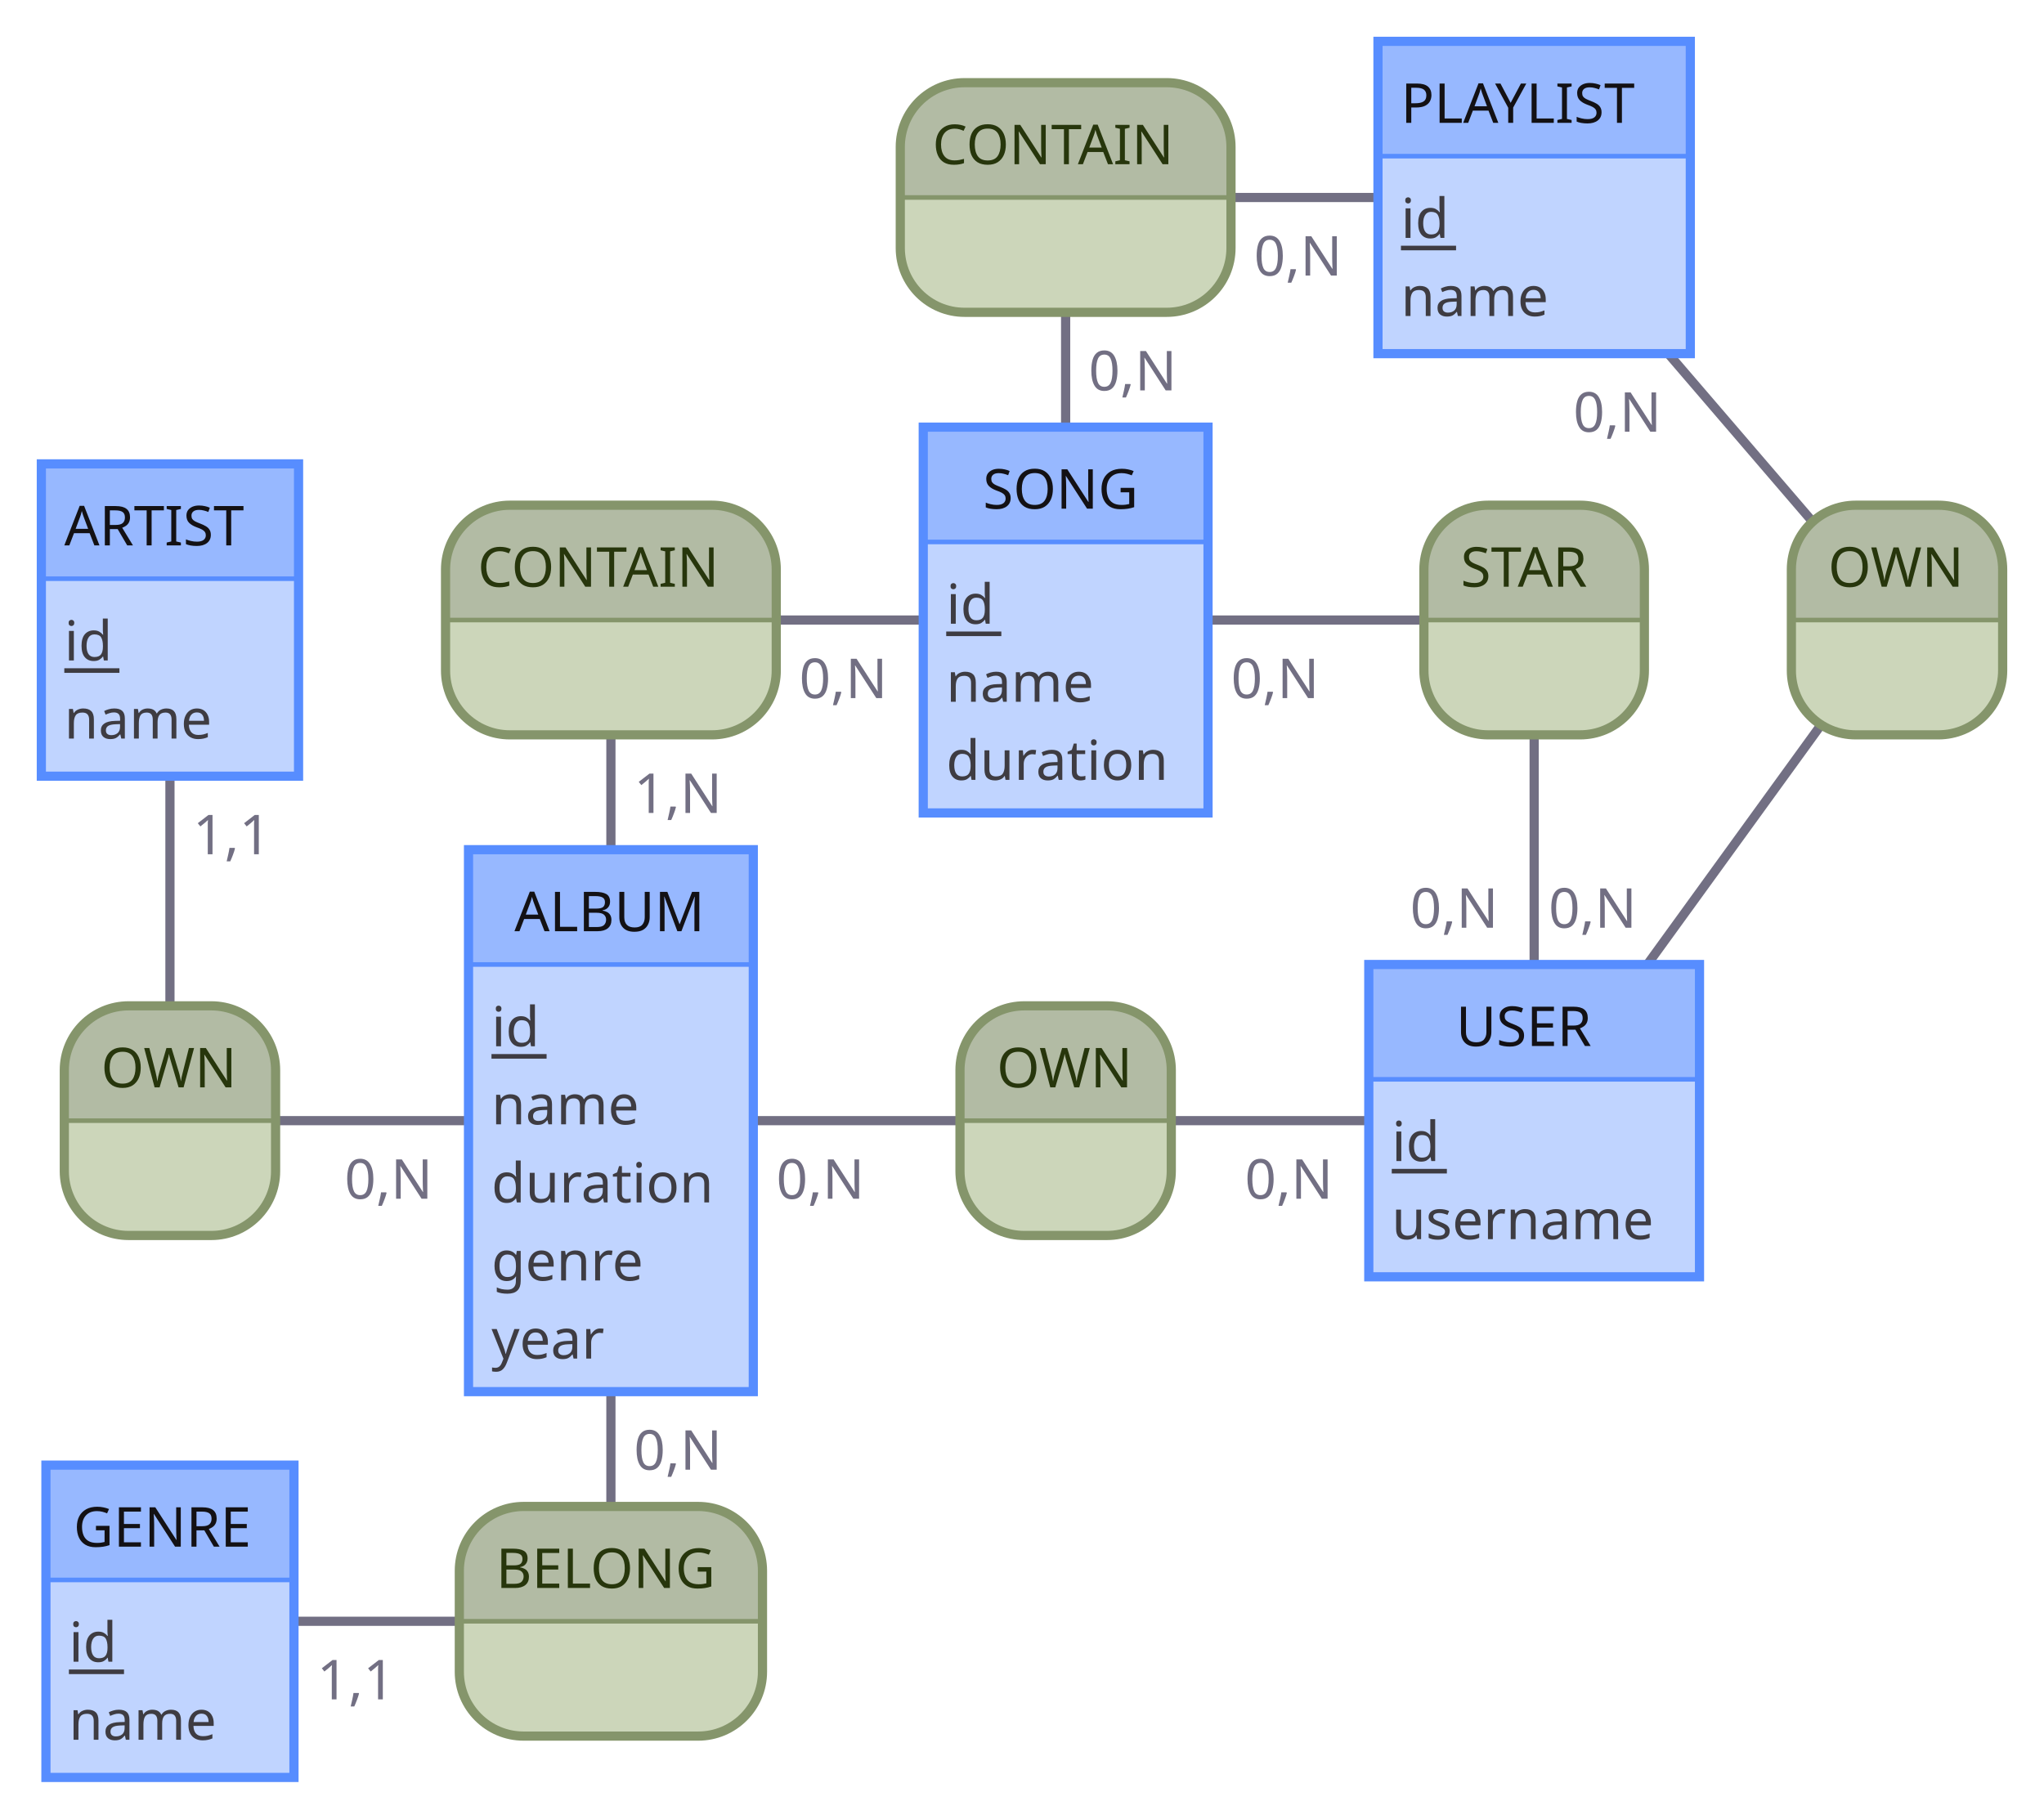
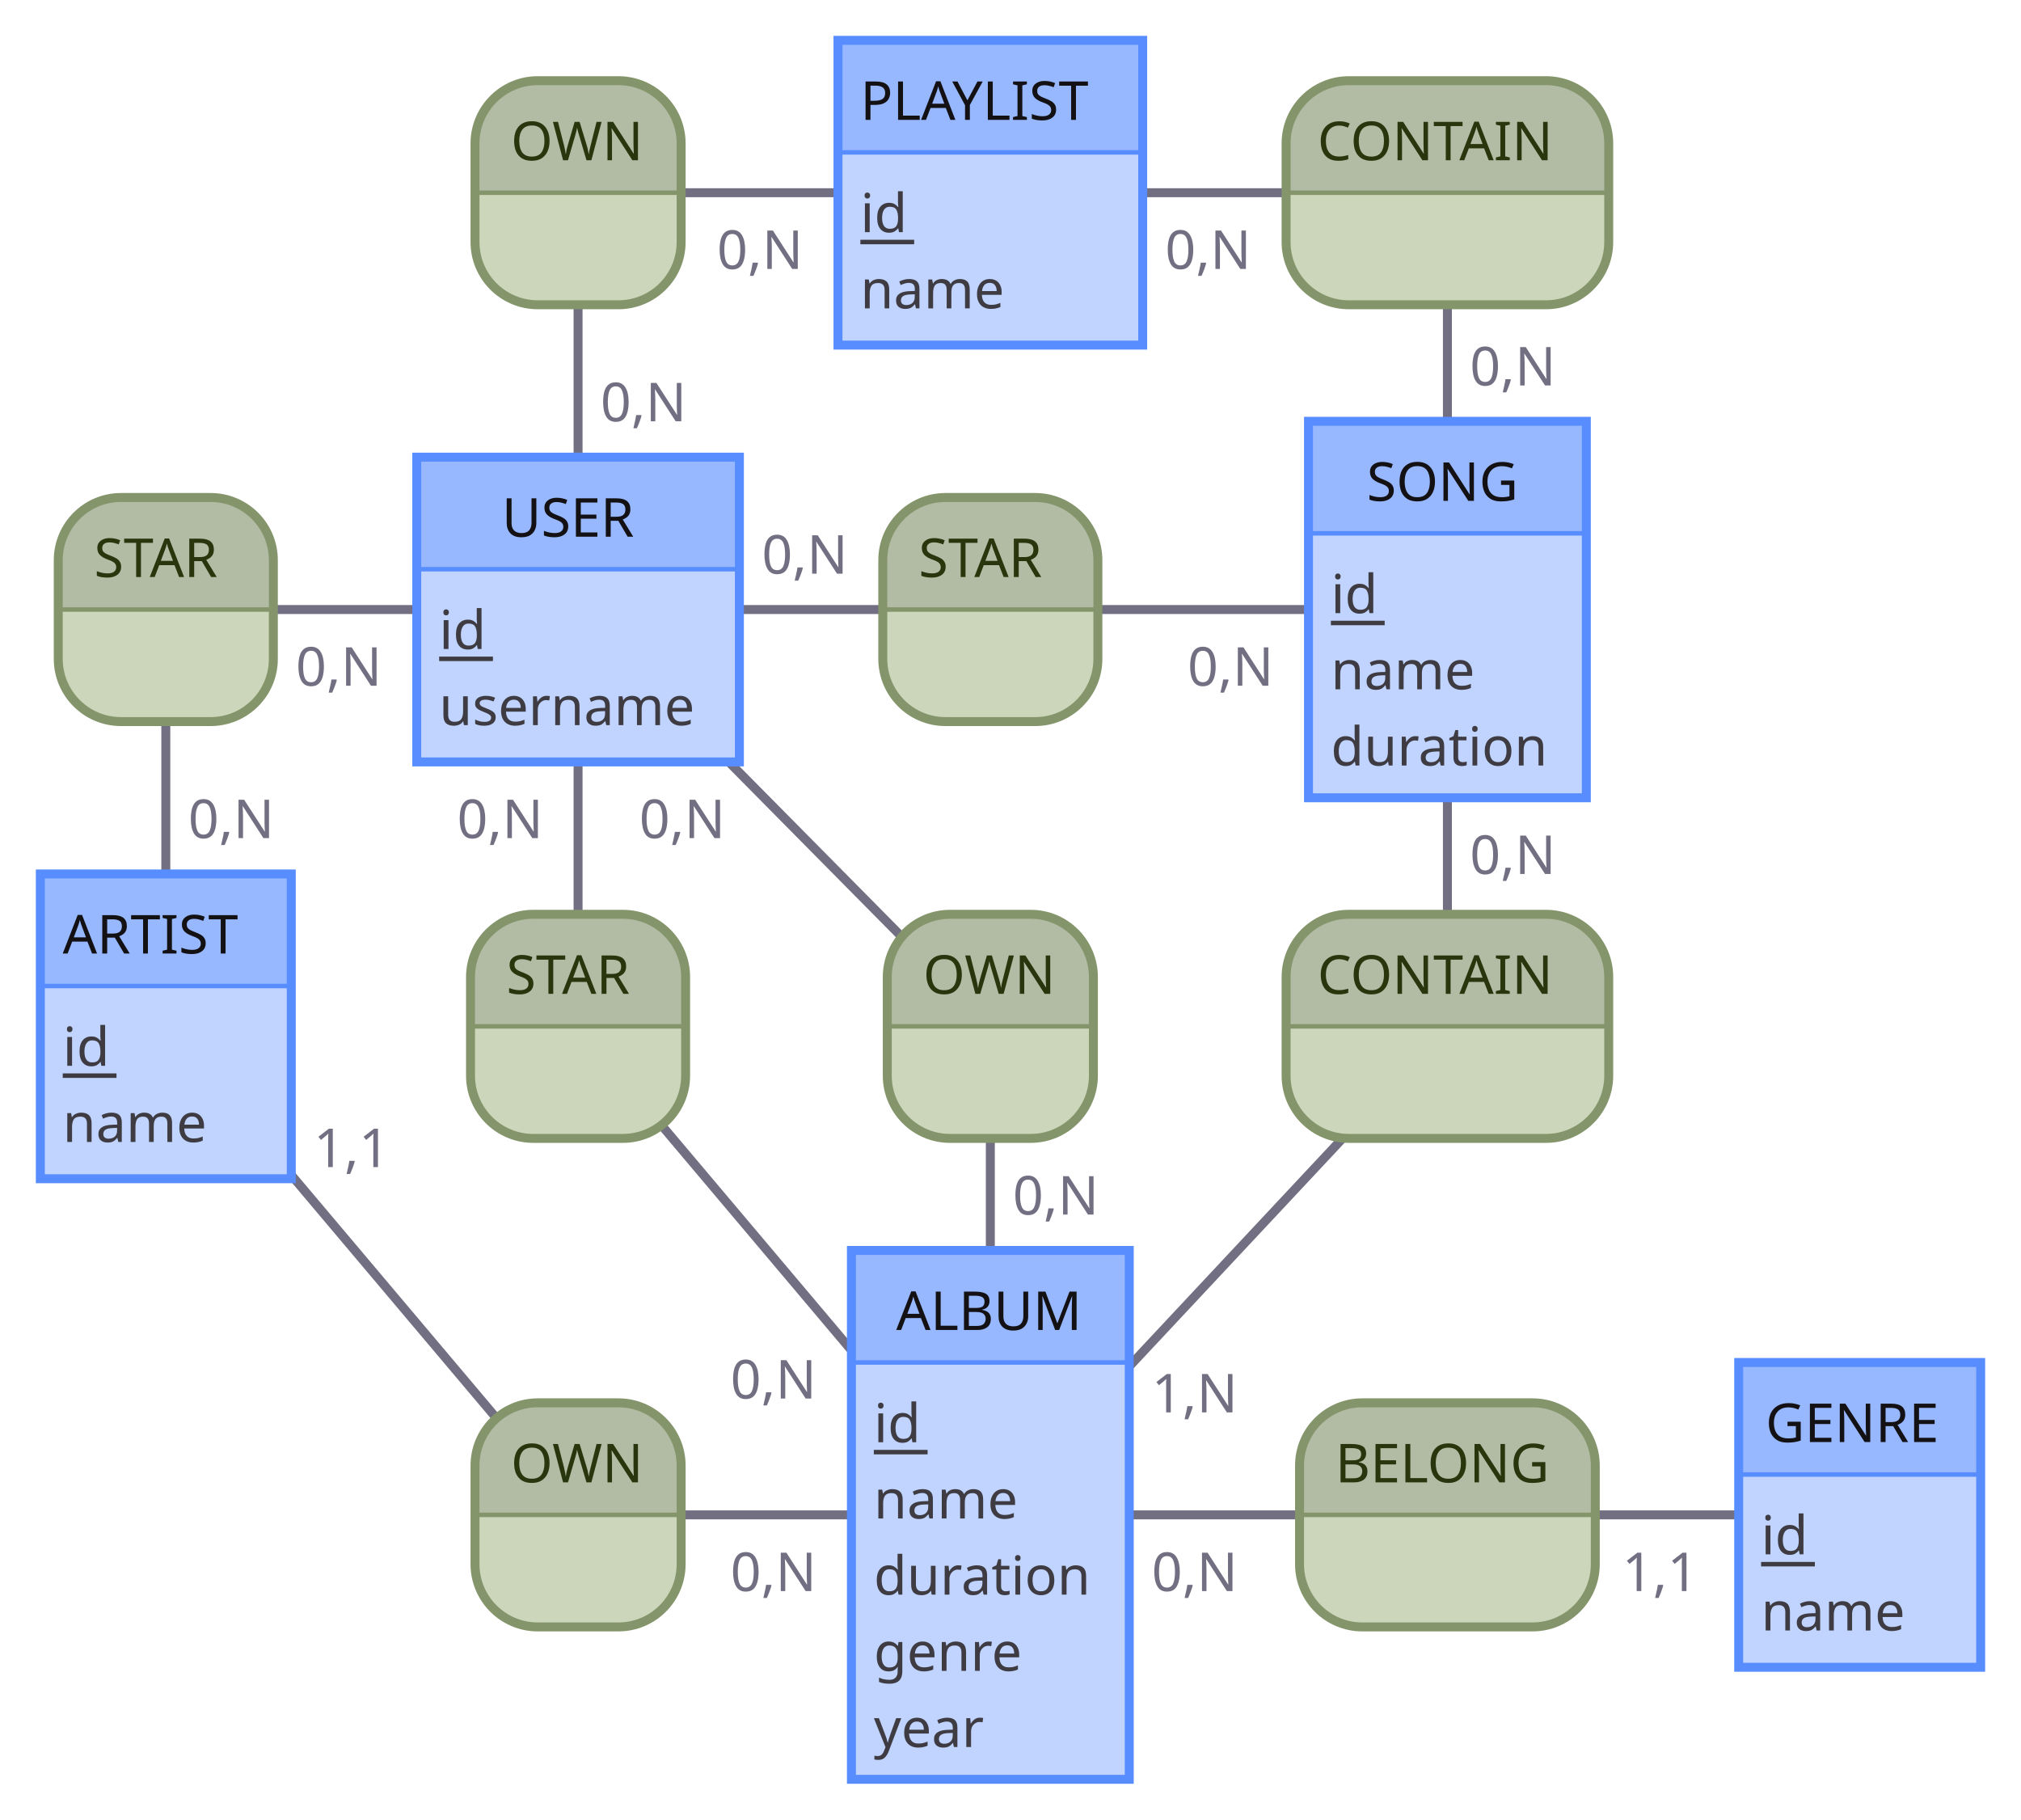
- <svg xmlns="http://www.w3.org/2000/svg" width="445" height="396" viewBox="0 0 445 396">
-   <rect id="frame" x="0" y="0" width="445" height="396" fill="none" stroke="none" stroke-width="0" />
+ <svg xmlns="http://www.w3.org/2000/svg" width="451" height="406" viewBox="0 0 451 406">
+   <rect id="frame" x="0" y="0" width="451" height="406" fill="none" stroke="none" stroke-width="0" />
  <g>
-     <line x1="334" y1="43" x2="232" y2="43" stroke="#726f83" stroke-width="2" />
-     <text x="273" y="60" fill="#726f83" font-family="Verdana" font-size="12">0,N</text>
-     <line x1="232" y1="135" x2="232" y2="43" stroke="#726f83" stroke-width="2" />
-     <text x="237" y="85" fill="#726f83" font-family="Verdana" font-size="12">0,N</text>
+     <line x1="221" y1="43" x2="129" y2="43" stroke="#726f83" stroke-width="2" />
+     <text x="160" y="60" fill="#726f83" font-family="Verdana" font-size="12">0,N</text>
+     <line x1="129" y1="136" x2="129" y2="43" stroke="#726f83" stroke-width="2" />
+     <text x="134" y="94" fill="#726f83" font-family="Verdana" font-size="12">0,N</text>
    <g>
-       <path d="M254 18 a14 14 90 0 1 14 14 V43 h-72 V32 a14 14 90 0 1 14 -14" fill="#b2bba4" stroke="#b2bba4" stroke-width="0" />
-       <path d="M268 43 v11 a14 14 90 0 1 -14 14 H210 a14 14 90 0 1 -14 -14 V43 H72" fill="#ccd6ba" stroke="#ccd6ba" stroke-width="0" />
-       <rect x="196" y="18" width="72" height="50" fill="none" rx="14" stroke="#85956b" stroke-width="2" />
-       <line x1="196" y1="43" x2="268" y2="43" stroke="#85956b" stroke-width="1" />
-       <text x="203" y="35.75" fill="#27360c" font-family="Verdana" font-size="12">CONTAIN</text>
+       <path d="M138 18 a14 14 90 0 1 14 14 V43 h-46 V32 a14 14 90 0 1 14 -14" fill="#b2bba4" stroke="#b2bba4" stroke-width="0" />
+       <path d="M152 43 v11 a14 14 90 0 1 -14 14 H120 a14 14 90 0 1 -14 -14 V43 H46" fill="#ccd6ba" stroke="#ccd6ba" stroke-width="0" />
+       <rect x="106" y="18" width="46" height="50" fill="none" rx="14" stroke="#85956b" stroke-width="2" />
+       <line x1="106" y1="43" x2="152" y2="43" stroke="#85956b" stroke-width="1" />
+       <text x="114" y="35.75" fill="#27360c" font-family="Verdana" font-size="12">OWN</text>
    </g>
  </g>
  <g>
-     <line x1="133" y1="244" x2="133" y2="135" stroke="#726f83" stroke-width="2" />
-     <text x="138" y="177" fill="#726f83" font-family="Verdana" font-size="12">1,N</text>
-     <line x1="232" y1="135" x2="133" y2="135" stroke="#726f83" stroke-width="2" />
-     <text x="174" y="152" fill="#726f83" font-family="Verdana" font-size="12">0,N</text>
+     <line x1="221" y1="43" x2="323" y2="43" stroke="#726f83" stroke-width="2" />
+     <text x="260" y="60" fill="#726f83" font-family="Verdana" font-size="12">0,N</text>
+     <line x1="323" y1="136" x2="323" y2="43" stroke="#726f83" stroke-width="2" />
+     <text x="328" y="86" fill="#726f83" font-family="Verdana" font-size="12">0,N</text>
    <g>
-       <path d="M155 110 a14 14 90 0 1 14 14 V135 h-72 V124 a14 14 90 0 1 14 -14" fill="#b2bba4" stroke="#b2bba4" stroke-width="0" />
-       <path d="M169 135 v11 a14 14 90 0 1 -14 14 H111 a14 14 90 0 1 -14 -14 V135 H72" fill="#ccd6ba" stroke="#ccd6ba" stroke-width="0" />
-       <rect x="97" y="110" width="72" height="50" fill="none" rx="14" stroke="#85956b" stroke-width="2" />
-       <line x1="97" y1="135" x2="169" y2="135" stroke="#85956b" stroke-width="1" />
-       <text x="104" y="127.75" fill="#27360c" font-family="Verdana" font-size="12">CONTAIN</text>
+       <path d="M345 18 a14 14 90 0 1 14 14 V43 h-72 V32 a14 14 90 0 1 14 -14" fill="#b2bba4" stroke="#b2bba4" stroke-width="0" />
+       <path d="M359 43 v11 a14 14 90 0 1 -14 14 H301 a14 14 90 0 1 -14 -14 V43 H72" fill="#ccd6ba" stroke="#ccd6ba" stroke-width="0" />
+       <rect x="287" y="18" width="72" height="50" fill="none" rx="14" stroke="#85956b" stroke-width="2" />
+       <line x1="287" y1="43" x2="359" y2="43" stroke="#85956b" stroke-width="1" />
+       <text x="294" y="35.75" fill="#27360c" font-family="Verdana" font-size="12">CONTAIN</text>
    </g>
  </g>
  <g>
-     <line x1="232" y1="135" x2="334" y2="135" stroke="#726f83" stroke-width="2" />
-     <text x="268" y="152" fill="#726f83" font-family="Verdana" font-size="12">0,N</text>
-     <line x1="334" y1="244" x2="334" y2="135" stroke="#726f83" stroke-width="2" />
-     <text x="307" y="202" fill="#726f83" font-family="Verdana" font-size="12">0,N</text>
+     <line x1="37" y1="229" x2="37" y2="136" stroke="#726f83" stroke-width="2" />
+     <text x="42" y="187" fill="#726f83" font-family="Verdana" font-size="12">0,N</text>
+     <line x1="129" y1="136" x2="37" y2="136" stroke="#726f83" stroke-width="2" />
+     <text x="66" y="153" fill="#726f83" font-family="Verdana" font-size="12">0,N</text>
    <g>
-       <path d="M344 110 a14 14 90 0 1 14 14 V135 h-48 V124 a14 14 90 0 1 14 -14" fill="#b2bba4" stroke="#b2bba4" stroke-width="0" />
-       <path d="M358 135 v11 a14 14 90 0 1 -14 14 H324 a14 14 90 0 1 -14 -14 V135 H48" fill="#ccd6ba" stroke="#ccd6ba" stroke-width="0" />
-       <rect x="310" y="110" width="48" height="50" fill="none" rx="14" stroke="#85956b" stroke-width="2" />
-       <line x1="310" y1="135" x2="358" y2="135" stroke="#85956b" stroke-width="1" />
-       <text x="318" y="127.75" fill="#27360c" font-family="Verdana" font-size="12">STAR</text>
+       <path d="M47 111 a14 14 90 0 1 14 14 V136 h-48 V125 a14 14 90 0 1 14 -14" fill="#b2bba4" stroke="#b2bba4" stroke-width="0" />
+       <path d="M61 136 v11 a14 14 90 0 1 -14 14 H27 a14 14 90 0 1 -14 -14 V136 H48" fill="#ccd6ba" stroke="#ccd6ba" stroke-width="0" />
+       <rect x="13" y="111" width="48" height="50" fill="none" rx="14" stroke="#85956b" stroke-width="2" />
+       <line x1="13" y1="136" x2="61" y2="136" stroke="#85956b" stroke-width="1" />
+       <text x="21" y="128.75" fill="#27360c" font-family="Verdana" font-size="12">STAR</text>
    </g>
  </g>
  <g>
-     <line x1="334" y1="43" x2="413" y2="135" stroke="#726f83" stroke-width="2" />
-     <text x="342.51" y="94" fill="#726f83" font-family="Verdana" font-size="12">0,N</text>
-     <line x1="334" y1="244" x2="413" y2="135" stroke="#726f83" stroke-width="2" />
-     <text x="337.14" y="202" fill="#726f83" font-family="Verdana" font-size="12">0,N</text>
+     <line x1="323" y1="136" x2="221" y2="136" stroke="#726f83" stroke-width="2" />
+     <text x="265" y="153" fill="#726f83" font-family="Verdana" font-size="12">0,N</text>
+     <line x1="129" y1="136" x2="221" y2="136" stroke="#726f83" stroke-width="2" />
+     <text x="170" y="128" fill="#726f83" font-family="Verdana" font-size="12">0,N</text>
    <g>
-       <path d="M422 110 a14 14 90 0 1 14 14 V135 h-46 V124 a14 14 90 0 1 14 -14" fill="#b2bba4" stroke="#b2bba4" stroke-width="0" />
-       <path d="M436 135 v11 a14 14 90 0 1 -14 14 H404 a14 14 90 0 1 -14 -14 V135 H46" fill="#ccd6ba" stroke="#ccd6ba" stroke-width="0" />
-       <rect x="390" y="110" width="46" height="50" fill="none" rx="14" stroke="#85956b" stroke-width="2" />
-       <line x1="390" y1="135" x2="436" y2="135" stroke="#85956b" stroke-width="1" />
-       <text x="398" y="127.75" fill="#27360c" font-family="Verdana" font-size="12">OWN</text>
+       <path d="M231 111 a14 14 90 0 1 14 14 V136 h-48 V125 a14 14 90 0 1 14 -14" fill="#b2bba4" stroke="#b2bba4" stroke-width="0" />
+       <path d="M245 136 v11 a14 14 90 0 1 -14 14 H211 a14 14 90 0 1 -14 -14 V136 H48" fill="#ccd6ba" stroke="#ccd6ba" stroke-width="0" />
+       <rect x="197" y="111" width="48" height="50" fill="none" rx="14" stroke="#85956b" stroke-width="2" />
+       <line x1="197" y1="136" x2="245" y2="136" stroke="#85956b" stroke-width="1" />
+       <text x="205" y="128.75" fill="#27360c" font-family="Verdana" font-size="12">STAR</text>
    </g>
  </g>
  <g>
-     <line x1="133" y1="244" x2="37" y2="244" stroke="#726f83" stroke-width="2" />
-     <text x="75" y="261" fill="#726f83" font-family="Verdana" font-size="12">0,N</text>
-     <line x1="37" y1="135" x2="37" y2="244" stroke="#726f83" stroke-width="2" />
-     <text x="42" y="186" fill="#726f83" font-family="Verdana" font-size="12">1,1</text>
+     <line x1="221" y1="338" x2="129" y2="229" stroke="#726f83" stroke-width="2" />
+     <text x="163" y="312.04" fill="#726f83" font-family="Verdana" font-size="12">0,N</text>
+     <line x1="129" y1="136" x2="129" y2="229" stroke="#726f83" stroke-width="2" />
+     <text x="102" y="187" fill="#726f83" font-family="Verdana" font-size="12">0,N</text>
    <g>
-       <path d="M46 219 a14 14 90 0 1 14 14 V244 h-46 V233 a14 14 90 0 1 14 -14" fill="#b2bba4" stroke="#b2bba4" stroke-width="0" />
-       <path d="M60 244 v11 a14 14 90 0 1 -14 14 H28 a14 14 90 0 1 -14 -14 V244 H46" fill="#ccd6ba" stroke="#ccd6ba" stroke-width="0" />
-       <rect x="14" y="219" width="46" height="50" fill="none" rx="14" stroke="#85956b" stroke-width="2" />
-       <line x1="14" y1="244" x2="60" y2="244" stroke="#85956b" stroke-width="1" />
-       <text x="22" y="236.75" fill="#27360c" font-family="Verdana" font-size="12">OWN</text>
+       <path d="M139 204 a14 14 90 0 1 14 14 V229 h-48 V218 a14 14 90 0 1 14 -14" fill="#b2bba4" stroke="#b2bba4" stroke-width="0" />
+       <path d="M153 229 v11 a14 14 90 0 1 -14 14 H119 a14 14 90 0 1 -14 -14 V229 H48" fill="#ccd6ba" stroke="#ccd6ba" stroke-width="0" />
+       <rect x="105" y="204" width="48" height="50" fill="none" rx="14" stroke="#85956b" stroke-width="2" />
+       <line x1="105" y1="229" x2="153" y2="229" stroke="#85956b" stroke-width="1" />
+       <text x="113" y="221.75" fill="#27360c" font-family="Verdana" font-size="12">STAR</text>
    </g>
  </g>
  <g>
-     <line x1="133" y1="244" x2="232" y2="244" stroke="#726f83" stroke-width="2" />
-     <text x="169" y="261" fill="#726f83" font-family="Verdana" font-size="12">0,N</text>
-     <line x1="334" y1="244" x2="232" y2="244" stroke="#726f83" stroke-width="2" />
-     <text x="271" y="261" fill="#726f83" font-family="Verdana" font-size="12">0,N</text>
+     <line x1="221" y1="338" x2="221" y2="229" stroke="#726f83" stroke-width="2" />
+     <text x="226" y="271" fill="#726f83" font-family="Verdana" font-size="12">0,N</text>
+     <line x1="129" y1="136" x2="221" y2="229" stroke="#726f83" stroke-width="2" />
+     <text x="142.65" y="187" fill="#726f83" font-family="Verdana" font-size="12">0,N</text>
    <g>
-       <path d="M241 219 a14 14 90 0 1 14 14 V244 h-46 V233 a14 14 90 0 1 14 -14" fill="#b2bba4" stroke="#b2bba4" stroke-width="0" />
-       <path d="M255 244 v11 a14 14 90 0 1 -14 14 H223 a14 14 90 0 1 -14 -14 V244 H46" fill="#ccd6ba" stroke="#ccd6ba" stroke-width="0" />
-       <rect x="209" y="219" width="46" height="50" fill="none" rx="14" stroke="#85956b" stroke-width="2" />
-       <line x1="209" y1="244" x2="255" y2="244" stroke="#85956b" stroke-width="1" />
-       <text x="217" y="236.75" fill="#27360c" font-family="Verdana" font-size="12">OWN</text>
+       <path d="M230 204 a14 14 90 0 1 14 14 V229 h-46 V218 a14 14 90 0 1 14 -14" fill="#b2bba4" stroke="#b2bba4" stroke-width="0" />
+       <path d="M244 229 v11 a14 14 90 0 1 -14 14 H212 a14 14 90 0 1 -14 -14 V229 H46" fill="#ccd6ba" stroke="#ccd6ba" stroke-width="0" />
+       <rect x="198" y="204" width="46" height="50" fill="none" rx="14" stroke="#85956b" stroke-width="2" />
+       <line x1="198" y1="229" x2="244" y2="229" stroke="#85956b" stroke-width="1" />
+       <text x="206" y="221.75" fill="#27360c" font-family="Verdana" font-size="12">OWN</text>
    </g>
  </g>
  <g>
-     <line x1="133" y1="244" x2="133" y2="353" stroke="#726f83" stroke-width="2" />
-     <text x="138" y="320" fill="#726f83" font-family="Verdana" font-size="12">0,N</text>
-     <line x1="37" y1="353" x2="133" y2="353" stroke="#726f83" stroke-width="2" />
-     <text x="69" y="370" fill="#726f83" font-family="Verdana" font-size="12">1,1</text>
+     <line x1="221" y1="338" x2="323" y2="229" stroke="#726f83" stroke-width="2" />
+     <text x="257" y="315.13" fill="#726f83" font-family="Verdana" font-size="12">1,N</text>
+     <line x1="323" y1="136" x2="323" y2="229" stroke="#726f83" stroke-width="2" />
+     <text x="328" y="195" fill="#726f83" font-family="Verdana" font-size="12">0,N</text>
    <g>
-       <path d="M152 328 a14 14 90 0 1 14 14 V353 h-66 V342 a14 14 90 0 1 14 -14" fill="#b2bba4" stroke="#b2bba4" stroke-width="0" />
-       <path d="M166 353 v11 a14 14 90 0 1 -14 14 H114 a14 14 90 0 1 -14 -14 V353 H66" fill="#ccd6ba" stroke="#ccd6ba" stroke-width="0" />
-       <rect x="100" y="328" width="66" height="50" fill="none" rx="14" stroke="#85956b" stroke-width="2" />
-       <line x1="100" y1="353" x2="166" y2="353" stroke="#85956b" stroke-width="1" />
-       <text x="108" y="345.75" fill="#27360c" font-family="Verdana" font-size="12">BELONG</text>
+       <path d="M345 204 a14 14 90 0 1 14 14 V229 h-72 V218 a14 14 90 0 1 14 -14" fill="#b2bba4" stroke="#b2bba4" stroke-width="0" />
+       <path d="M359 229 v11 a14 14 90 0 1 -14 14 H301 a14 14 90 0 1 -14 -14 V229 H72" fill="#ccd6ba" stroke="#ccd6ba" stroke-width="0" />
+       <rect x="287" y="204" width="72" height="50" fill="none" rx="14" stroke="#85956b" stroke-width="2" />
+       <line x1="287" y1="229" x2="359" y2="229" stroke="#85956b" stroke-width="1" />
+       <text x="294" y="221.75" fill="#27360c" font-family="Verdana" font-size="12">CONTAIN</text>
+     </g>
+   </g>
+   <g>
+     <line x1="221" y1="338" x2="129" y2="338" stroke="#726f83" stroke-width="2" />
+     <text x="163" y="355" fill="#726f83" font-family="Verdana" font-size="12">0,N</text>
+     <line x1="37" y1="229" x2="129" y2="338" stroke="#726f83" stroke-width="2" />
+     <text x="70" y="260.4" fill="#726f83" font-family="Verdana" font-size="12">1,1</text>
+     <g>
+       <path d="M138 313 a14 14 90 0 1 14 14 V338 h-46 V327 a14 14 90 0 1 14 -14" fill="#b2bba4" stroke="#b2bba4" stroke-width="0" />
+       <path d="M152 338 v11 a14 14 90 0 1 -14 14 H120 a14 14 90 0 1 -14 -14 V338 H46" fill="#ccd6ba" stroke="#ccd6ba" stroke-width="0" />
+       <rect x="106" y="313" width="46" height="50" fill="none" rx="14" stroke="#85956b" stroke-width="2" />
+       <line x1="106" y1="338" x2="152" y2="338" stroke="#85956b" stroke-width="1" />
+       <text x="114" y="330.75" fill="#27360c" font-family="Verdana" font-size="12">OWN</text>
+     </g>
+   </g>
+   <g>
+     <line x1="221" y1="338" x2="323" y2="338" stroke="#726f83" stroke-width="2" />
+     <text x="257" y="355" fill="#726f83" font-family="Verdana" font-size="12">0,N</text>
+     <line x1="415" y1="338" x2="323" y2="338" stroke="#726f83" stroke-width="2" />
+     <text x="362" y="355" fill="#726f83" font-family="Verdana" font-size="12">1,1</text>
+     <g>
+       <path d="M342 313 a14 14 90 0 1 14 14 V338 h-66 V327 a14 14 90 0 1 14 -14" fill="#b2bba4" stroke="#b2bba4" stroke-width="0" />
+       <path d="M356 338 v11 a14 14 90 0 1 -14 14 H304 a14 14 90 0 1 -14 -14 V338 H66" fill="#ccd6ba" stroke="#ccd6ba" stroke-width="0" />
+       <rect x="290" y="313" width="66" height="50" fill="none" rx="14" stroke="#85956b" stroke-width="2" />
+       <line x1="290" y1="338" x2="356" y2="338" stroke="#85956b" stroke-width="1" />
+       <text x="298" y="330.75" fill="#27360c" font-family="Verdana" font-size="12">BELONG</text>
    </g>
  </g>
  <g>
    <g>
-       <rect x="300" y="9" width="68" height="25" fill="#97b8ff" stroke="#97b8ff" stroke-width="0" opacity="1" />
-       <rect x="300" y="34" width="68" height="43" fill="#c0d4ff" stroke="#c0d4ff" stroke-width="0" opacity="1" />
-       <rect x="300" y="9" width="68" height="68" fill="none" stroke="#578dff" stroke-width="2" opacity="1" />
-       <line x1="300" y1="34" x2="368" y2="34" stroke="#578dff" stroke-width="1" />
+       <rect x="187" y="9" width="68" height="25" fill="#97b8ff" stroke="#97b8ff" stroke-width="0" opacity="1" />
+       <rect x="187" y="34" width="68" height="43" fill="#c0d4ff" stroke="#c0d4ff" stroke-width="0" opacity="1" />
+       <rect x="187" y="9" width="68" height="68" fill="none" stroke="#578dff" stroke-width="2" opacity="1" />
+       <line x1="187" y1="34" x2="255" y2="34" stroke="#578dff" stroke-width="1" />
    </g>
-     <text x="305" y="26.75" fill="#131114" font-family="Verdana" font-size="12">PLAYLIST</text>
-     <text x="305" y="51.8" fill="#3e3c42" font-family="Verdana" font-size="12">id</text>
-     <line x1="305" y1="54" x2="317" y2="54" stroke="#3e3c42" stroke-width="1" />
-     <text x="305" y="68.8" fill="#3e3c42" font-family="Verdana" font-size="12">name</text>
+     <text x="192" y="26.75" fill="#131114" font-family="Verdana" font-size="12">PLAYLIST</text>
+     <text x="192" y="51.8" fill="#3e3c42" font-family="Verdana" font-size="12">id</text>
+     <line x1="192" y1="54" x2="204" y2="54" stroke="#3e3c42" stroke-width="1" />
+     <text x="192" y="68.8" fill="#3e3c42" font-family="Verdana" font-size="12">name</text>
  </g>
  <g>
    <g>
-       <rect x="9" y="101" width="56" height="25" fill="#97b8ff" stroke="#97b8ff" stroke-width="0" opacity="1" />
-       <rect x="9" y="126" width="56" height="43" fill="#c0d4ff" stroke="#c0d4ff" stroke-width="0" opacity="1" />
-       <rect x="9" y="101" width="56" height="68" fill="none" stroke="#578dff" stroke-width="2" opacity="1" />
-       <line x1="9" y1="126" x2="65" y2="126" stroke="#578dff" stroke-width="1" />
+       <rect x="93" y="102" width="72" height="25" fill="#97b8ff" stroke="#97b8ff" stroke-width="0" opacity="1" />
+       <rect x="93" y="127" width="72" height="43" fill="#c0d4ff" stroke="#c0d4ff" stroke-width="0" opacity="1" />
+       <rect x="93" y="102" width="72" height="68" fill="none" stroke="#578dff" stroke-width="2" opacity="1" />
+       <line x1="93" y1="127" x2="165" y2="127" stroke="#578dff" stroke-width="1" />
    </g>
-     <text x="14" y="118.75" fill="#131114" font-family="Verdana" font-size="12">ARTIST</text>
-     <text x="14" y="143.8" fill="#3e3c42" font-family="Verdana" font-size="12">id</text>
-     <line x1="14" y1="146" x2="26" y2="146" stroke="#3e3c42" stroke-width="1" />
-     <text x="14" y="160.8" fill="#3e3c42" font-family="Verdana" font-size="12">name</text>
+     <text x="112" y="119.75" fill="#131114" font-family="Verdana" font-size="12">USER</text>
+     <text x="98" y="144.8" fill="#3e3c42" font-family="Verdana" font-size="12">id</text>
+     <line x1="98" y1="147" x2="110" y2="147" stroke="#3e3c42" stroke-width="1" />
+     <text x="98" y="161.8" fill="#3e3c42" font-family="Verdana" font-size="12">username</text>
  </g>
  <g>
    <g>
-       <rect x="201" y="93" width="62" height="25" fill="#97b8ff" stroke="#97b8ff" stroke-width="0" opacity="1" />
-       <rect x="201" y="118" width="62" height="59" fill="#c0d4ff" stroke="#c0d4ff" stroke-width="0" opacity="1" />
-       <rect x="201" y="93" width="62" height="84" fill="none" stroke="#578dff" stroke-width="2" opacity="1" />
-       <line x1="201" y1="118" x2="263" y2="118" stroke="#578dff" stroke-width="1" />
+       <rect x="292" y="94" width="62" height="25" fill="#97b8ff" stroke="#97b8ff" stroke-width="0" opacity="1" />
+       <rect x="292" y="119" width="62" height="59" fill="#c0d4ff" stroke="#c0d4ff" stroke-width="0" opacity="1" />
+       <rect x="292" y="94" width="62" height="84" fill="none" stroke="#578dff" stroke-width="2" opacity="1" />
+       <line x1="292" y1="119" x2="354" y2="119" stroke="#578dff" stroke-width="1" />
    </g>
-     <text x="214" y="110.75" fill="#131114" font-family="Verdana" font-size="12">SONG</text>
-     <text x="206" y="135.8" fill="#3e3c42" font-family="Verdana" font-size="12">id</text>
-     <line x1="206" y1="138" x2="218" y2="138" stroke="#3e3c42" stroke-width="1" />
-     <text x="206" y="152.8" fill="#3e3c42" font-family="Verdana" font-size="12">name</text>
-     <text x="206" y="169.8" fill="#3e3c42" font-family="Verdana" font-size="12">duration</text>
+     <text x="305" y="111.75" fill="#131114" font-family="Verdana" font-size="12">SONG</text>
+     <text x="297" y="136.8" fill="#3e3c42" font-family="Verdana" font-size="12">id</text>
+     <line x1="297" y1="139" x2="309" y2="139" stroke="#3e3c42" stroke-width="1" />
+     <text x="297" y="153.8" fill="#3e3c42" font-family="Verdana" font-size="12">name</text>
+     <text x="297" y="170.8" fill="#3e3c42" font-family="Verdana" font-size="12">duration</text>
  </g>
  <g>
    <g>
-       <rect x="102" y="185" width="62" height="25" fill="#97b8ff" stroke="#97b8ff" stroke-width="0" opacity="1" />
-       <rect x="102" y="210" width="62" height="93" fill="#c0d4ff" stroke="#c0d4ff" stroke-width="0" opacity="1" />
-       <rect x="102" y="185" width="62" height="118" fill="none" stroke="#578dff" stroke-width="2" opacity="1" />
-       <line x1="102" y1="210" x2="164" y2="210" stroke="#578dff" stroke-width="1" />
+       <rect x="9" y="195" width="56" height="25" fill="#97b8ff" stroke="#97b8ff" stroke-width="0" opacity="1" />
+       <rect x="9" y="220" width="56" height="43" fill="#c0d4ff" stroke="#c0d4ff" stroke-width="0" opacity="1" />
+       <rect x="9" y="195" width="56" height="68" fill="none" stroke="#578dff" stroke-width="2" opacity="1" />
+       <line x1="9" y1="220" x2="65" y2="220" stroke="#578dff" stroke-width="1" />
    </g>
-     <text x="112" y="202.75" fill="#131114" font-family="Verdana" font-size="12">ALBUM</text>
-     <text x="107" y="227.8" fill="#3e3c42" font-family="Verdana" font-size="12">id</text>
-     <line x1="107" y1="230" x2="119" y2="230" stroke="#3e3c42" stroke-width="1" />
-     <text x="107" y="244.8" fill="#3e3c42" font-family="Verdana" font-size="12">name</text>
-     <text x="107" y="261.8" fill="#3e3c42" font-family="Verdana" font-size="12">duration</text>
-     <text x="107" y="278.8" fill="#3e3c42" font-family="Verdana" font-size="12">genre</text>
-     <text x="107" y="295.8" fill="#3e3c42" font-family="Verdana" font-size="12">year</text>
+     <text x="14" y="212.75" fill="#131114" font-family="Verdana" font-size="12">ARTIST</text>
+     <text x="14" y="237.8" fill="#3e3c42" font-family="Verdana" font-size="12">id</text>
+     <line x1="14" y1="240" x2="26" y2="240" stroke="#3e3c42" stroke-width="1" />
+     <text x="14" y="254.8" fill="#3e3c42" font-family="Verdana" font-size="12">name</text>
  </g>
  <g>
    <g>
-       <rect x="298" y="210" width="72" height="25" fill="#97b8ff" stroke="#97b8ff" stroke-width="0" opacity="1" />
-       <rect x="298" y="235" width="72" height="43" fill="#c0d4ff" stroke="#c0d4ff" stroke-width="0" opacity="1" />
-       <rect x="298" y="210" width="72" height="68" fill="none" stroke="#578dff" stroke-width="2" opacity="1" />
-       <line x1="298" y1="235" x2="370" y2="235" stroke="#578dff" stroke-width="1" />
+       <rect x="190" y="279" width="62" height="25" fill="#97b8ff" stroke="#97b8ff" stroke-width="0" opacity="1" />
+       <rect x="190" y="304" width="62" height="93" fill="#c0d4ff" stroke="#c0d4ff" stroke-width="0" opacity="1" />
+       <rect x="190" y="279" width="62" height="118" fill="none" stroke="#578dff" stroke-width="2" opacity="1" />
+       <line x1="190" y1="304" x2="252" y2="304" stroke="#578dff" stroke-width="1" />
    </g>
-     <text x="317" y="227.75" fill="#131114" font-family="Verdana" font-size="12">USER</text>
-     <text x="303" y="252.8" fill="#3e3c42" font-family="Verdana" font-size="12">id</text>
-     <line x1="303" y1="255" x2="315" y2="255" stroke="#3e3c42" stroke-width="1" />
-     <text x="303" y="269.8" fill="#3e3c42" font-family="Verdana" font-size="12">username</text>
+     <text x="200" y="296.75" fill="#131114" font-family="Verdana" font-size="12">ALBUM</text>
+     <text x="195" y="321.8" fill="#3e3c42" font-family="Verdana" font-size="12">id</text>
+     <line x1="195" y1="324" x2="207" y2="324" stroke="#3e3c42" stroke-width="1" />
+     <text x="195" y="338.8" fill="#3e3c42" font-family="Verdana" font-size="12">name</text>
+     <text x="195" y="355.8" fill="#3e3c42" font-family="Verdana" font-size="12">duration</text>
+     <text x="195" y="372.8" fill="#3e3c42" font-family="Verdana" font-size="12">genre</text>
+     <text x="195" y="389.8" fill="#3e3c42" font-family="Verdana" font-size="12">year</text>
  </g>
  <g>
    <g>
-       <rect x="10" y="319" width="54" height="25" fill="#97b8ff" stroke="#97b8ff" stroke-width="0" opacity="1" />
-       <rect x="10" y="344" width="54" height="43" fill="#c0d4ff" stroke="#c0d4ff" stroke-width="0" opacity="1" />
-       <rect x="10" y="319" width="54" height="68" fill="none" stroke="#578dff" stroke-width="2" opacity="1" />
-       <line x1="10" y1="344" x2="64" y2="344" stroke="#578dff" stroke-width="1" />
+       <rect x="388" y="304" width="54" height="25" fill="#97b8ff" stroke="#97b8ff" stroke-width="0" opacity="1" />
+       <rect x="388" y="329" width="54" height="43" fill="#c0d4ff" stroke="#c0d4ff" stroke-width="0" opacity="1" />
+       <rect x="388" y="304" width="54" height="68" fill="none" stroke="#578dff" stroke-width="2" opacity="1" />
+       <line x1="388" y1="329" x2="442" y2="329" stroke="#578dff" stroke-width="1" />
    </g>
-     <text x="16" y="336.75" fill="#131114" font-family="Verdana" font-size="12">GENRE</text>
-     <text x="15" y="361.8" fill="#3e3c42" font-family="Verdana" font-size="12">id</text>
-     <line x1="15" y1="364" x2="27" y2="364" stroke="#3e3c42" stroke-width="1" />
-     <text x="15" y="378.8" fill="#3e3c42" font-family="Verdana" font-size="12">name</text>
+     <text x="394" y="321.75" fill="#131114" font-family="Verdana" font-size="12">GENRE</text>
+     <text x="393" y="346.8" fill="#3e3c42" font-family="Verdana" font-size="12">id</text>
+     <line x1="393" y1="349" x2="405" y2="349" stroke="#3e3c42" stroke-width="1" />
+     <text x="393" y="363.8" fill="#3e3c42" font-family="Verdana" font-size="12">name</text>
  </g>
</svg>
